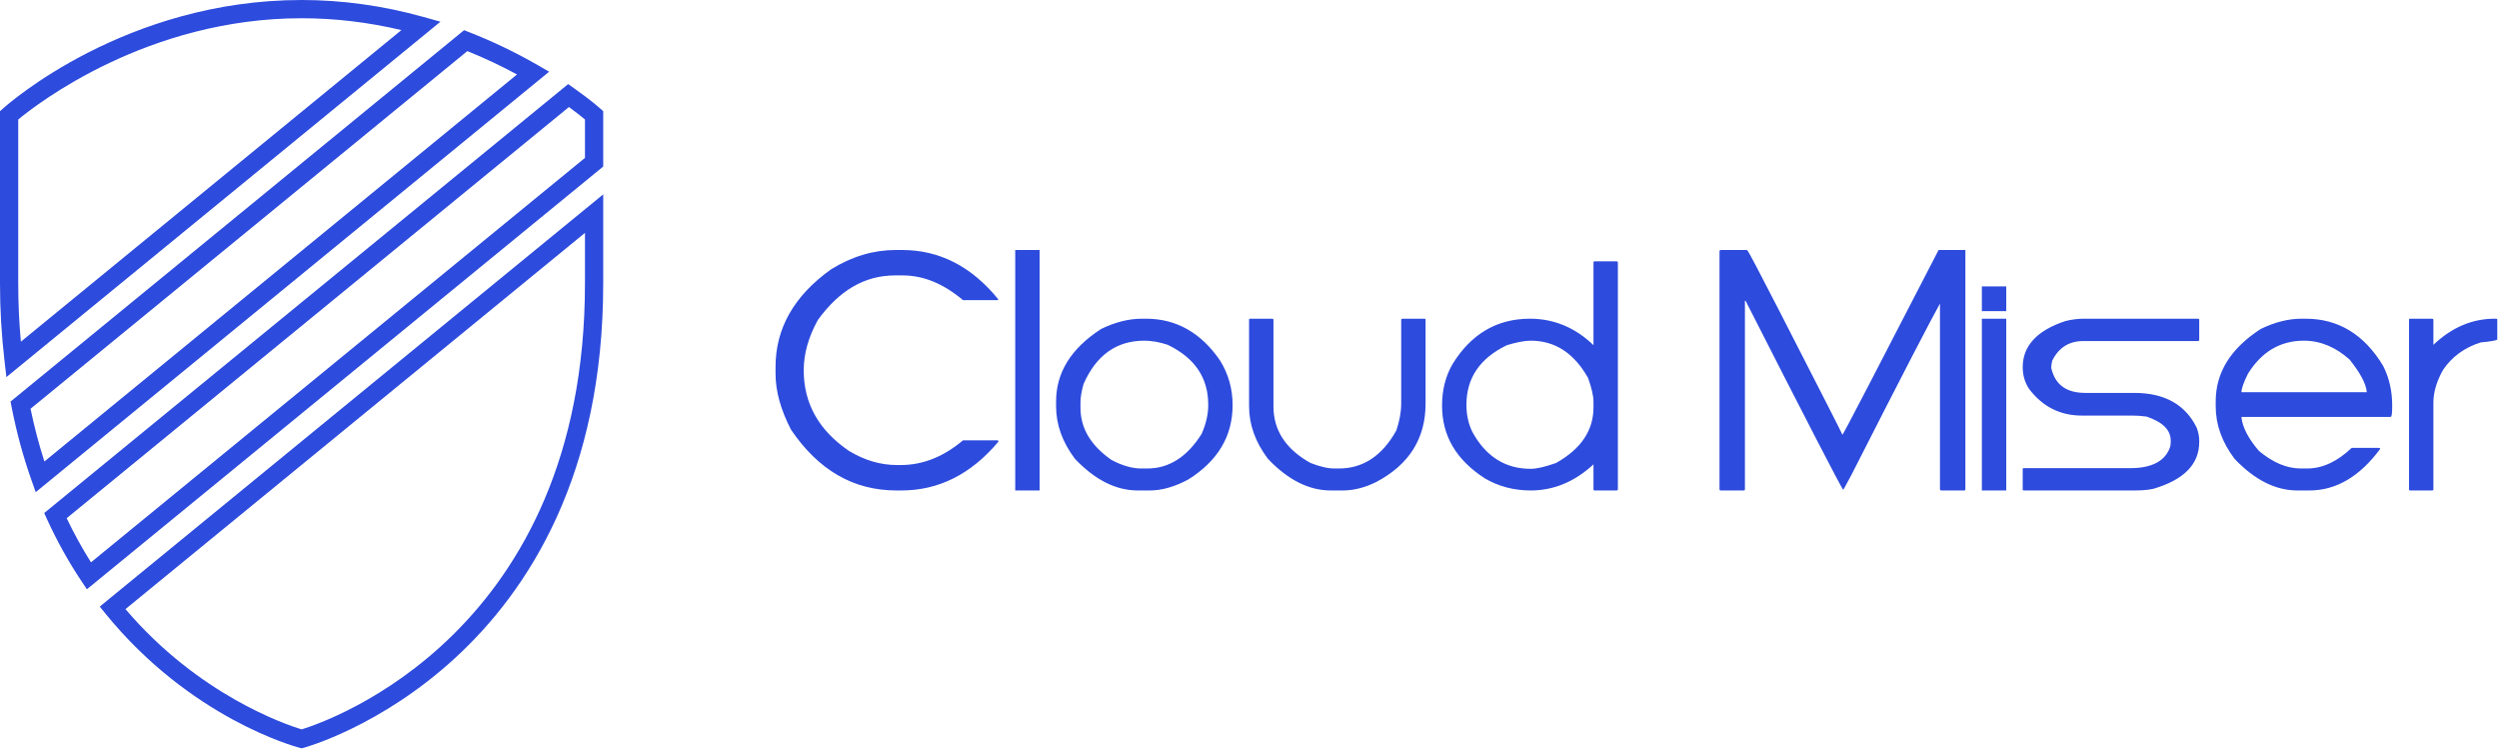
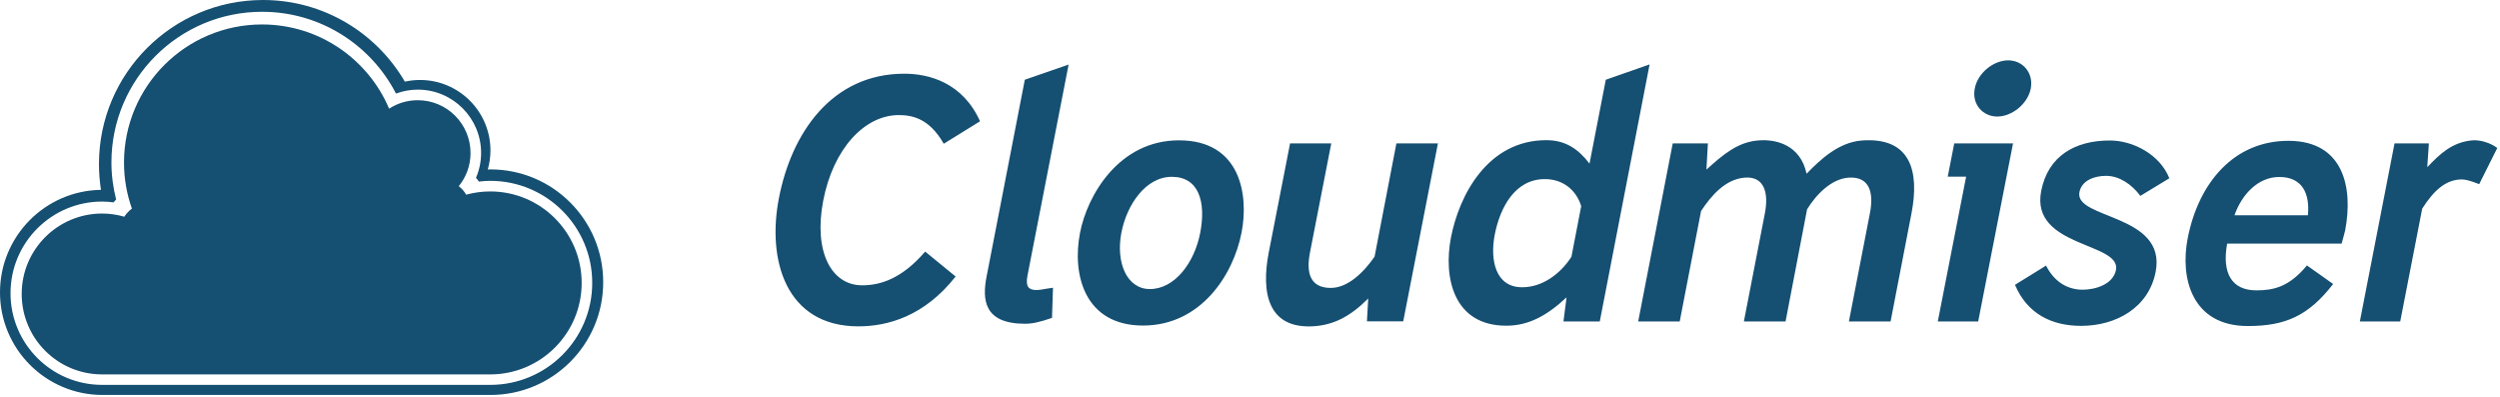
- <svg xmlns="http://www.w3.org/2000/svg" width="290px" height="87px" viewBox="0 0 290 87" version="1.1">
+ <svg xmlns="http://www.w3.org/2000/svg" width="290px" height="46px" viewBox="0 0 290 46" version="1.1">
  <defs />
  <g id="Page-1" stroke="none" stroke-width="1" fill="none" fill-rule="evenodd">
-     <g id="logo" transform="translate(-1, 0)" fill="#2D4BDD" fill-rule="nonzero">
-       <g id="SvgjsG1087" transform="translate(0.023337, 0)">
-         <path d="M35.981,86.802 L35.713,86.733 C35.203,86.599 23.091,83.317 13.218,71.183 L12.553,70.365 L70.977,22.547 L70.977,32.883 C70.977,77.145 36.596,86.643 36.249,86.734 L35.981,86.802 Z M15.536,70.657 C24.051,80.658 34.205,84.07 35.98,84.608 C39.129,83.64 68.86,73.412 68.86,32.882 L68.86,27.013 L15.536,70.657 Z M11.059,68.356 L10.411,67.384 C8.921,65.15 7.587,62.75 6.445,60.254 L6.107,59.512 L66.907,9.757 L67.564,10.218 C69.52,11.591 70.584,12.548 70.629,12.589 L70.977,12.904 L70.977,19.318 L11.059,68.356 Z M8.715,60.111 C9.559,61.882 10.505,63.597 11.536,65.23 L68.86,18.315 L68.86,13.859 C68.502,13.559 67.872,13.051 66.999,12.416 L8.715,60.111 Z M5.121,57.089 L4.619,55.67 C3.669,52.984 2.895,50.137 2.32,47.203 L2.199,46.582 L54.831,3.502 L55.406,3.727 C58.157,4.802 60.839,6.089 63.375,7.553 L64.701,8.319 L5.121,57.089 Z M4.521,47.416 C4.955,49.513 5.494,51.563 6.129,53.53 L60.974,8.637 C59.114,7.63 57.183,6.722 55.21,5.927 L4.521,47.416 Z M1.718,43.743 L1.496,41.82 C1.146,38.797 0.977,35.872 0.977,32.882 L0.977,12.901 L1.327,12.585 C1.897,12.072 15.543,0 35.981,0 C40.7,0 45.46,0.662 50.128,1.969 L52.089,2.518 L1.718,43.743 Z M3.093,13.862 L3.093,32.882 C3.093,35.146 3.193,37.371 3.399,39.635 L47.56,3.49 C43.722,2.579 39.837,2.116 35.981,2.116 C18.132,2.116 5.336,12.005 3.093,13.862 Z" id="Shape" />
+     <g id="logo" transform="translate(-1, -1)" fill="#154F72" fill-rule="nonzero">
+       <g id="SvgjsG1232" transform="translate(0.392703, 0.998448)">
+         <g id="Group">
+           <g id="Shape">
+             <path d="M57.523,19.652 C57.418,19.652 57.316,19.657 57.213,19.66 C57.411,18.957 57.523,18.22 57.523,17.455 C57.523,12.939 53.861,9.278 49.346,9.278 C48.742,9.278 48.155,9.349 47.587,9.472 C44.287,3.81 38.154,0.002 31.13,0.002 C20.615,0.002 12.091,8.527 12.091,19.041 C12.091,20.056 12.172,21.051 12.325,22.023 C5.837,22.121 0.607,27.408 0.607,33.918 C0.607,40.489 5.935,45.817 12.506,45.817 L57.524,45.817 C64.749,45.817 70.607,39.96 70.607,32.733 C70.607,25.51 64.749,19.652 57.523,19.652 Z M57.499,44.646 L12.46,44.646 C6.588,44.646 1.828,39.885 1.828,34.015 C1.828,28.142 6.588,23.383 12.46,23.383 C12.913,23.383 13.356,23.421 13.794,23.476 C13.879,23.358 13.977,23.25 14.085,23.151 C13.736,21.775 13.538,20.336 13.538,18.85 C13.538,9.195 21.365,1.369 31.019,1.369 C37.789,1.369 43.658,5.223 46.561,10.854 C47.35,10.565 48.198,10.399 49.088,10.399 C53.149,10.399 56.438,13.69 56.438,17.749 C56.438,18.774 56.223,19.749 55.842,20.635 C55.972,20.761 56.082,20.907 56.176,21.064 C56.611,21.014 57.051,20.98 57.5,20.98 C64.036,20.98 69.334,26.278 69.334,32.813 C69.334,39.349 64.035,44.646 57.499,44.646 Z" />
+             <path d="M57.494,22.208 C56.528,22.208 55.595,22.341 54.705,22.583 C54.486,22.201 54.193,21.868 53.846,21.6 C54.699,20.549 55.211,19.215 55.211,17.755 C55.211,14.369 52.468,11.625 49.082,11.625 C47.857,11.625 46.718,11.988 45.762,12.606 C43.329,6.866 37.641,2.839 31.013,2.839 C22.168,2.839 14.998,10.01 14.998,18.855 C14.998,20.729 15.322,22.526 15.914,24.196 C15.568,24.457 15.268,24.776 15.03,25.14 C14.212,24.902 13.35,24.771 12.455,24.771 C7.302,24.771 3.125,28.948 3.125,34.101 C3.125,39.255 7.302,43.432 12.455,43.432 L57.495,43.432 C63.356,43.432 68.108,38.682 68.108,32.82 C68.107,26.959 63.355,22.208 57.494,22.208 Z" />
+           </g>
+         </g>
      </g>
-       <g id="SvgjsG1088" transform="translate(91, 29)">
-         <path d="M13.947,0 L14.664,0 C19.048,0 22.753,1.913 25.862,5.738 L25.742,5.818 L21.757,5.818 C19.486,3.905 17.175,2.949 14.744,2.949 L13.867,2.949 C10.361,2.949 7.412,4.662 4.901,8.129 C3.825,10.082 3.268,12.034 3.268,13.947 C3.268,17.812 5.021,20.92 8.528,23.311 C10.321,24.387 12.154,24.945 14.106,24.945 L14.505,24.945 C17.095,24.945 19.486,23.989 21.757,22.076 L25.742,22.076 C25.862,22.076 25.862,22.156 25.862,22.235 C22.674,26.021 18.928,27.894 14.585,27.894 L14.027,27.894 C9.046,27.894 4.981,25.543 1.793,20.841 C0.598,18.53 6.63609582e-16,16.378 6.63609582e-16,14.345 L6.63609582e-16,13.548 C6.63609582e-16,9.085 2.152,5.3 6.455,2.232 C8.926,0.717 11.397,-7.07850221e-15 13.947,-7.07850221e-15 Z M27.814,27.894 L27.814,2.69251471e-17 L30.643,2.69251471e-17 L30.643,27.894 L27.814,27.894 Z M42.518,7.97 L42.996,7.97 C46.503,7.97 49.372,9.603 51.564,12.791 C52.56,14.385 53.038,16.099 53.038,18.011 C53.038,21.598 51.325,24.467 47.898,26.619 C46.344,27.456 44.829,27.894 43.435,27.894 L42.04,27.894 C39.53,27.894 37.099,26.698 34.748,24.228 C33.273,22.275 32.556,20.243 32.556,18.131 L32.556,17.573 C32.556,14.226 34.27,11.436 37.776,9.165 C39.41,8.368 41.004,7.97 42.518,7.97 Z M35.385,17.653 L35.385,18.29 C35.385,20.681 36.581,22.674 38.972,24.347 C40.247,25.025 41.403,25.344 42.439,25.344 L43.156,25.344 C45.666,25.344 47.778,23.989 49.452,21.319 C49.97,20.123 50.209,19.048 50.209,18.011 L50.209,17.932 C50.209,14.824 48.655,12.512 45.507,10.998 C44.551,10.679 43.634,10.52 42.797,10.52 C39.569,10.52 37.218,12.194 35.744,15.541 C35.505,16.378 35.385,17.095 35.385,17.653 Z M55.071,7.97 L57.621,7.97 C57.701,7.97 57.78,8.01 57.78,8.089 L57.78,18.131 C57.78,20.92 59.215,23.112 62.084,24.706 C63.12,25.105 64.036,25.344 64.833,25.344 L65.391,25.344 C68.181,25.344 70.412,23.869 72.046,20.92 C72.405,19.845 72.604,18.808 72.604,17.812 L72.604,8.089 C72.604,8.01 72.684,7.97 72.763,7.97 L75.314,7.97 C75.393,7.97 75.433,8.01 75.433,8.089 L75.433,17.812 C75.433,21.837 73.56,24.865 69.735,26.898 C68.38,27.575 67.065,27.894 65.83,27.894 L64.435,27.894 C61.924,27.894 59.494,26.698 57.143,24.228 C55.668,22.275 54.951,20.243 54.951,18.131 L54.951,8.089 C54.951,8.01 54.991,7.97 55.071,7.97 Z M97.748,27.774 C97.748,27.854 97.668,27.894 97.589,27.894 L95.078,27.894 C94.959,27.894 94.919,27.854 94.919,27.774 L94.919,24.865 C92.767,26.858 90.336,27.894 87.627,27.894 C85.674,27.894 83.881,27.416 82.327,26.499 C78.98,24.347 77.346,21.558 77.346,18.051 C77.346,16.258 77.744,14.664 78.541,13.27 C80.693,9.763 83.682,7.97 87.547,7.97 C90.336,7.97 92.807,9.006 94.919,11.038 L94.919,1.435 C94.919,1.355 94.959,1.315 95.078,1.315 L97.589,1.315 C97.668,1.315 97.748,1.355 97.748,1.435 L97.748,27.774 Z M87.627,10.52 C86.87,10.52 85.953,10.719 84.877,11.038 C81.729,12.552 80.175,14.863 80.175,17.932 L80.175,17.972 C80.175,19.048 80.374,20.084 80.852,21.08 C82.407,23.949 84.678,25.383 87.627,25.383 C88.344,25.383 89.34,25.144 90.575,24.706 C93.484,23.072 94.919,20.92 94.919,18.251 L94.919,17.613 C94.919,16.856 94.68,15.939 94.281,14.824 C92.648,11.955 90.456,10.52 87.627,10.52 Z M138.075,27.735 C138.075,27.854 138.035,27.894 137.915,27.894 L135.285,27.894 C135.206,27.894 135.126,27.854 135.126,27.735 L135.126,6.216 C134.249,7.77 130.822,14.345 124.885,26.021 C124.247,27.216 123.929,27.814 123.889,27.814 C123.49,27.216 119.705,19.924 112.572,5.898 L112.492,5.898 L112.492,27.735 C112.492,27.854 112.452,27.894 112.333,27.894 L109.703,27.894 C109.583,27.894 109.543,27.854 109.543,27.735 L109.543,0.159 C109.543,0.04 109.623,3.57963883e-15 109.703,3.57963883e-15 L112.731,3.57963883e-15 C112.891,0.08 114.086,2.431 116.437,6.973 C121.338,16.537 123.809,21.359 123.809,21.438 C124.048,21.12 127.754,13.987 134.967,3.57963883e-15 L138.075,3.57963883e-15 L138.075,27.735 Z M139.988,27.894 L139.988,7.97 L142.817,7.97 L142.817,27.894 L139.988,27.894 Z M142.817,4.224 L142.817,7.093 L139.988,7.093 L139.988,4.224 L142.817,4.224 Z M151.902,7.97 L165.052,7.97 C165.132,7.97 165.212,8.01 165.212,8.089 L165.212,10.44 C165.212,10.52 165.132,10.56 165.052,10.56 L151.783,10.56 C150.109,10.56 148.914,11.317 148.156,12.831 C148.077,13.15 148.037,13.429 148.037,13.668 C148.475,15.621 149.79,16.577 151.982,16.577 L157.68,16.577 C161.187,16.577 163.618,17.932 164.933,20.641 C165.132,21.199 165.212,21.678 165.212,22.076 L165.212,22.275 C165.212,24.865 163.418,26.659 159.912,27.695 C159.234,27.854 158.477,27.894 157.601,27.894 L144.849,27.894 C144.769,27.894 144.729,27.854 144.729,27.774 L144.729,25.423 C144.729,25.344 144.769,25.304 144.849,25.304 L157.242,25.304 C159.792,25.304 161.346,24.427 161.864,22.753 L161.904,22.355 L161.904,22.116 C161.904,20.881 160.988,19.964 159.115,19.326 C158.517,19.247 157.999,19.207 157.481,19.207 L151.583,19.207 C149.073,19.207 147.041,18.171 145.487,16.139 C144.969,15.381 144.729,14.505 144.729,13.588 C144.729,11.118 146.403,9.325 149.671,8.249 C150.428,8.049 151.145,7.97 151.902,7.97 Z M177.086,7.97 L177.565,7.97 C181.35,7.97 184.379,9.803 186.57,13.469 C187.288,14.903 187.606,16.418 187.606,18.051 C187.606,18.888 187.567,19.366 187.407,19.366 L170.113,19.366 L170.113,19.406 C170.232,20.562 170.91,21.877 172.145,23.311 C173.779,24.666 175.373,25.344 177.007,25.344 L177.724,25.344 C179.517,25.344 181.231,24.547 182.904,22.953 L186.052,22.953 C186.132,22.953 186.212,22.993 186.212,23.072 C183.861,26.26 181.111,27.894 178.003,27.894 L176.608,27.894 C174.098,27.894 171.667,26.698 169.316,24.228 C167.842,22.275 167.124,20.243 167.124,18.131 L167.124,17.573 C167.124,14.226 168.838,11.436 172.344,9.165 C173.978,8.368 175.572,7.97 177.086,7.97 Z M170.113,16.497 L184.658,16.497 C184.578,15.501 183.9,14.266 182.665,12.712 C181.071,11.277 179.278,10.52 177.365,10.52 C174.616,10.52 172.464,11.795 170.87,14.345 C170.352,15.381 170.113,16.099 170.113,16.497 Z M189.679,7.97 L192.229,7.97 C192.308,7.97 192.388,8.01 192.388,8.089 L192.388,10.998 C194.54,8.966 196.891,7.97 199.521,7.97 L199.641,7.97 C199.76,7.97 199.8,8.01 199.8,8.089 L199.8,10.361 C199.8,10.48 199.162,10.6 197.887,10.719 C195.975,11.317 194.54,12.393 193.504,13.907 C192.747,15.262 192.388,16.537 192.388,17.653 L192.388,27.774 C192.388,27.854 192.308,27.894 192.229,27.894 L189.679,27.894 C189.599,27.894 189.559,27.854 189.559,27.774 L189.559,8.089 C189.559,8.01 189.599,7.97 189.679,7.97 Z" id="Shape" />
+       <g id="SvgjsG1233" transform="translate(90.50209, 6.18263)">
+         <path d="M0.892,17.785 C2.347,10.264 7.014,3.367 15.441,3.367 C18.295,3.367 22.206,4.388 24.228,8.885 L20.014,11.493 C18.332,8.526 16.33,8.167 14.799,8.167 C10.812,8.167 7.184,12.097 6.031,18.087 C4.898,23.926 6.919,27.913 10.547,27.913 C12.607,27.913 15.12,27.195 17.86,24.001 L21.394,26.892 C17.785,31.484 13.533,32.674 10.113,32.674 C1.648,32.674 -0.507,24.908 0.892,17.785 Z M29.443,32.372 C24.644,32.372 24.455,29.557 25.003,26.817 L29.424,4.066 L34.507,2.309 L29.727,26.816 C29.481,28.101 29.897,28.46 30.785,28.46 C31.276,28.46 31.654,28.328 32.693,28.196 L32.58,31.691 C31.144,32.183 30.313,32.372 29.443,32.372 L29.443,32.372 Z M46.487,15.328 C43.426,15.328 41.253,18.597 40.63,21.809 C39.968,25.267 41.253,28.347 43.936,28.347 C46.808,28.347 49.095,25.324 49.775,21.847 C50.474,18.238 49.624,15.328 46.487,15.328 L46.487,15.328 Z M43.143,32.58 C36.359,32.58 34.885,26.666 35.83,21.828 C36.661,17.501 40.327,11.096 47.319,11.096 C54.499,11.096 55.425,17.482 54.574,21.809 C53.611,26.76 49.813,32.58 43.143,32.58 Z M73.338,32.089 L69.125,32.089 L69.276,29.443 C67.122,31.597 65.232,32.485 63.04,32.656 C57.579,33.052 56.842,28.706 57.73,24.115 L60.206,11.454 L64.986,11.454 L62.511,24.133 C62.058,26.476 62.53,28.215 64.93,28.215 C66.914,28.215 68.765,26.401 70.013,24.587 L72.545,11.454 L77.363,11.454 L73.338,32.089 Z M96.146,32.108 L91.932,32.108 L92.291,29.311 C90.061,31.389 87.926,32.599 85.3,32.599 C79.14,32.599 77.987,26.968 78.875,22.376 C79.82,17.501 83.108,11.077 89.948,11.077 C92.178,11.077 93.67,12.116 94.955,13.798 L96.845,4.067 L101.928,2.29 L96.146,32.108 Z M92.857,24.606 L93.991,18.729 C93.424,16.878 91.893,15.593 89.777,15.593 C86.3,15.593 84.581,18.88 83.957,22.036 C83.39,24.965 84.033,28.139 87.132,28.139 C89.437,28.139 91.515,26.666 92.857,24.606 L92.857,24.606 Z M129.893,32.108 L125.056,32.108 L127.493,19.561 C127.966,17.161 127.456,15.271 125.037,15.423 C123.034,15.555 121.258,17.369 120.2,19.107 L117.705,32.108 L112.868,32.108 L115.306,19.561 C115.759,17.237 115.268,15.234 112.963,15.423 C110.676,15.611 109.051,17.558 107.899,19.296 L105.423,32.108 L100.605,32.108 L104.611,11.454 L108.692,11.454 L108.522,14.496 C110.506,12.683 112.188,11.322 114.455,11.114 C116.647,10.906 119.444,11.662 120.143,14.969 C121.749,13.325 123.847,11.322 126.568,11.114 C132.217,10.699 133.276,14.667 132.312,19.598 L129.893,32.108 Z M140.058,32.108 L135.372,32.108 L138.66,15.309 L136.525,15.309 L137.281,11.455 L144.102,11.455 L140.058,32.108 Z M139.662,5.086 C140.002,3.272 141.853,1.817 143.535,1.817 C145.236,1.817 146.502,3.272 146.162,5.086 C145.803,6.9 143.951,8.336 142.269,8.336 C140.588,8.336 139.303,6.9 139.662,5.086 Z M144.329,27.856 L147.938,25.626 C148.694,27.157 150.092,28.423 152.189,28.423 C153.626,28.423 155.704,27.818 156.044,26.155 C156.724,22.905 146.086,23.548 147.371,16.972 C148.165,12.891 151.32,11.114 155.326,11.114 C158.085,11.114 161.165,12.777 162.242,15.498 L158.878,17.539 C157.877,16.197 156.441,15.215 154.892,15.215 C153.607,15.215 152.095,15.706 151.812,17.085 C151.15,20.26 161.958,19.598 160.655,26.344 C159.842,30.539 156.025,32.618 152,32.618 C148.599,32.618 145.746,31.219 144.329,27.856 L144.329,27.856 Z M182.233,23.075 L168.95,23.075 C168.326,26.495 169.479,28.498 172.332,28.498 C174.316,28.498 176.13,28.12 178.209,25.607 L181.251,27.761 C178.379,31.465 175.696,32.637 171.349,32.637 C164.887,32.637 163.451,27.119 164.377,22.433 C165.643,15.989 169.762,11.152 176.055,11.152 C182.517,11.152 183.575,16.651 182.649,21.526 C182.593,21.828 182.517,22.017 182.234,23.075 L182.233,23.075 Z M169.8,19.788 L178.322,19.788 C178.568,17.218 177.642,15.347 174.996,15.347 C172.54,15.347 170.65,17.369 169.8,19.788 Z M200.298,11.984 L198.2,16.179 C197.275,15.82 196.651,15.631 196.216,15.631 C194.327,15.631 192.966,16.878 191.587,19.014 L189.036,32.108 L184.35,32.108 L188.375,11.455 L192.361,11.455 L192.173,14.214 C193.646,12.664 195.045,11.323 197.388,11.096 C198.257,11.02 199.485,11.361 200.298,11.984 L200.298,11.984 Z" id="Shape" />
      </g>
    </g>
  </g>
</svg>
